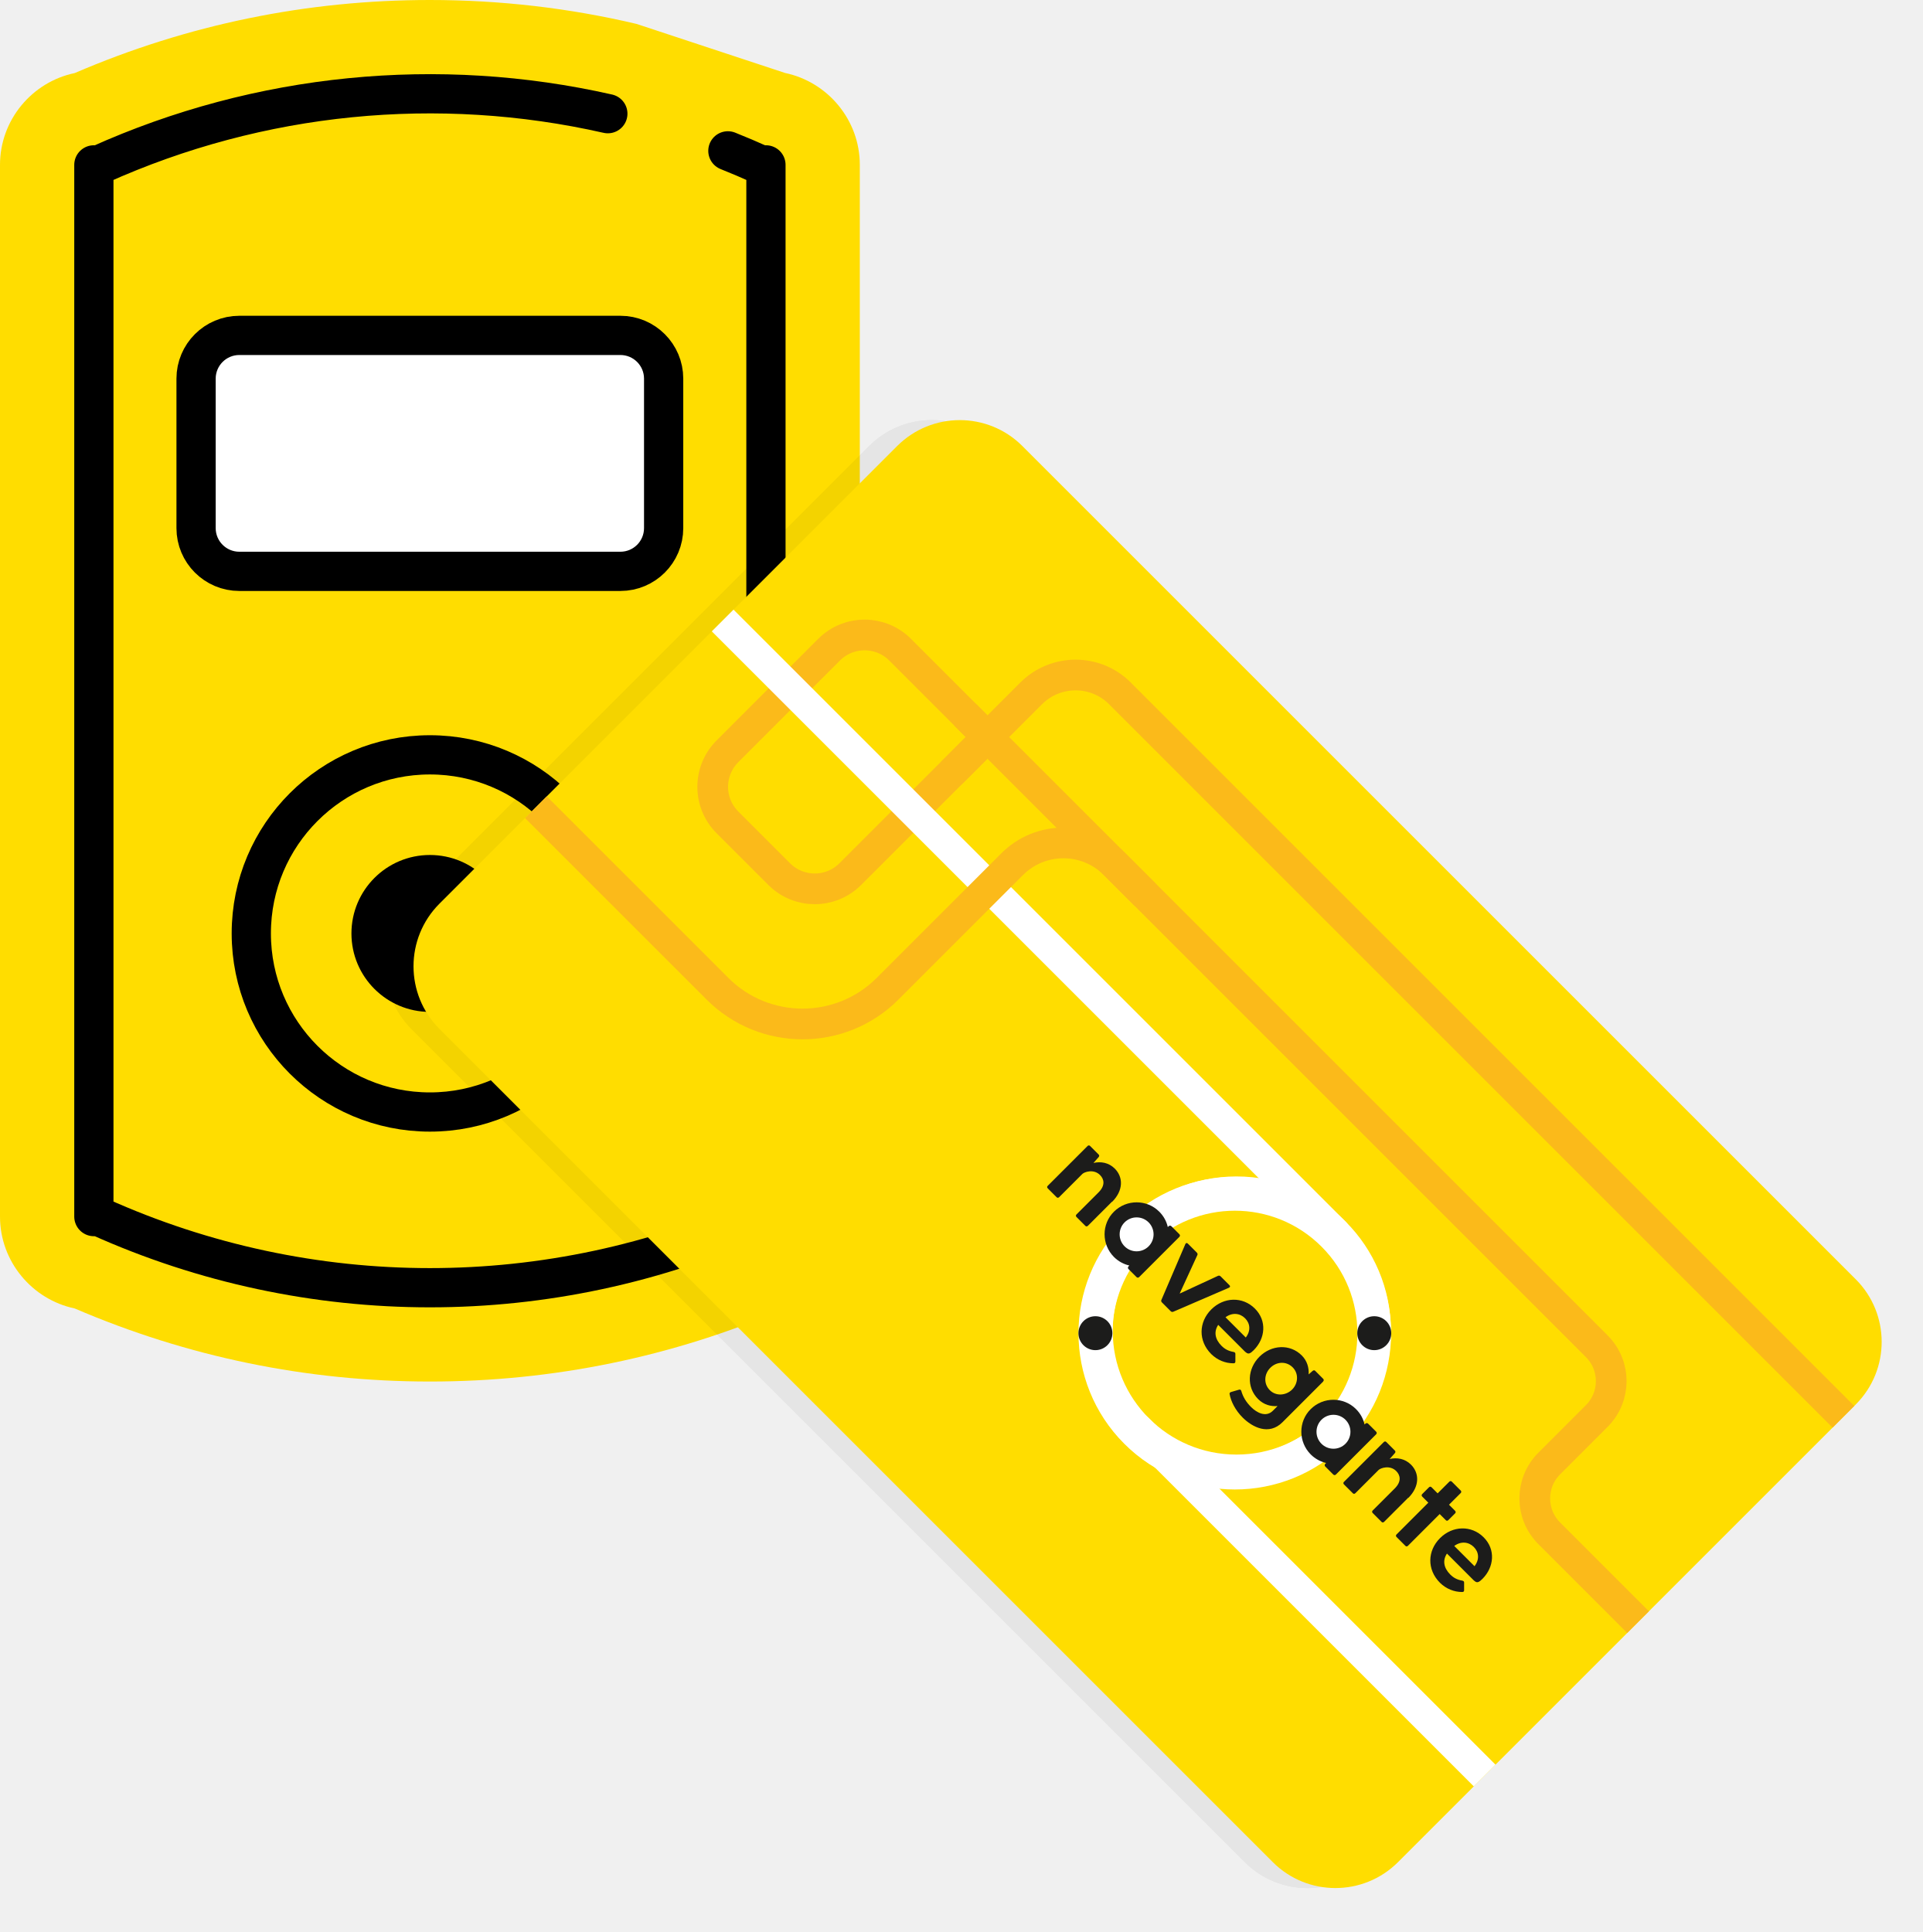
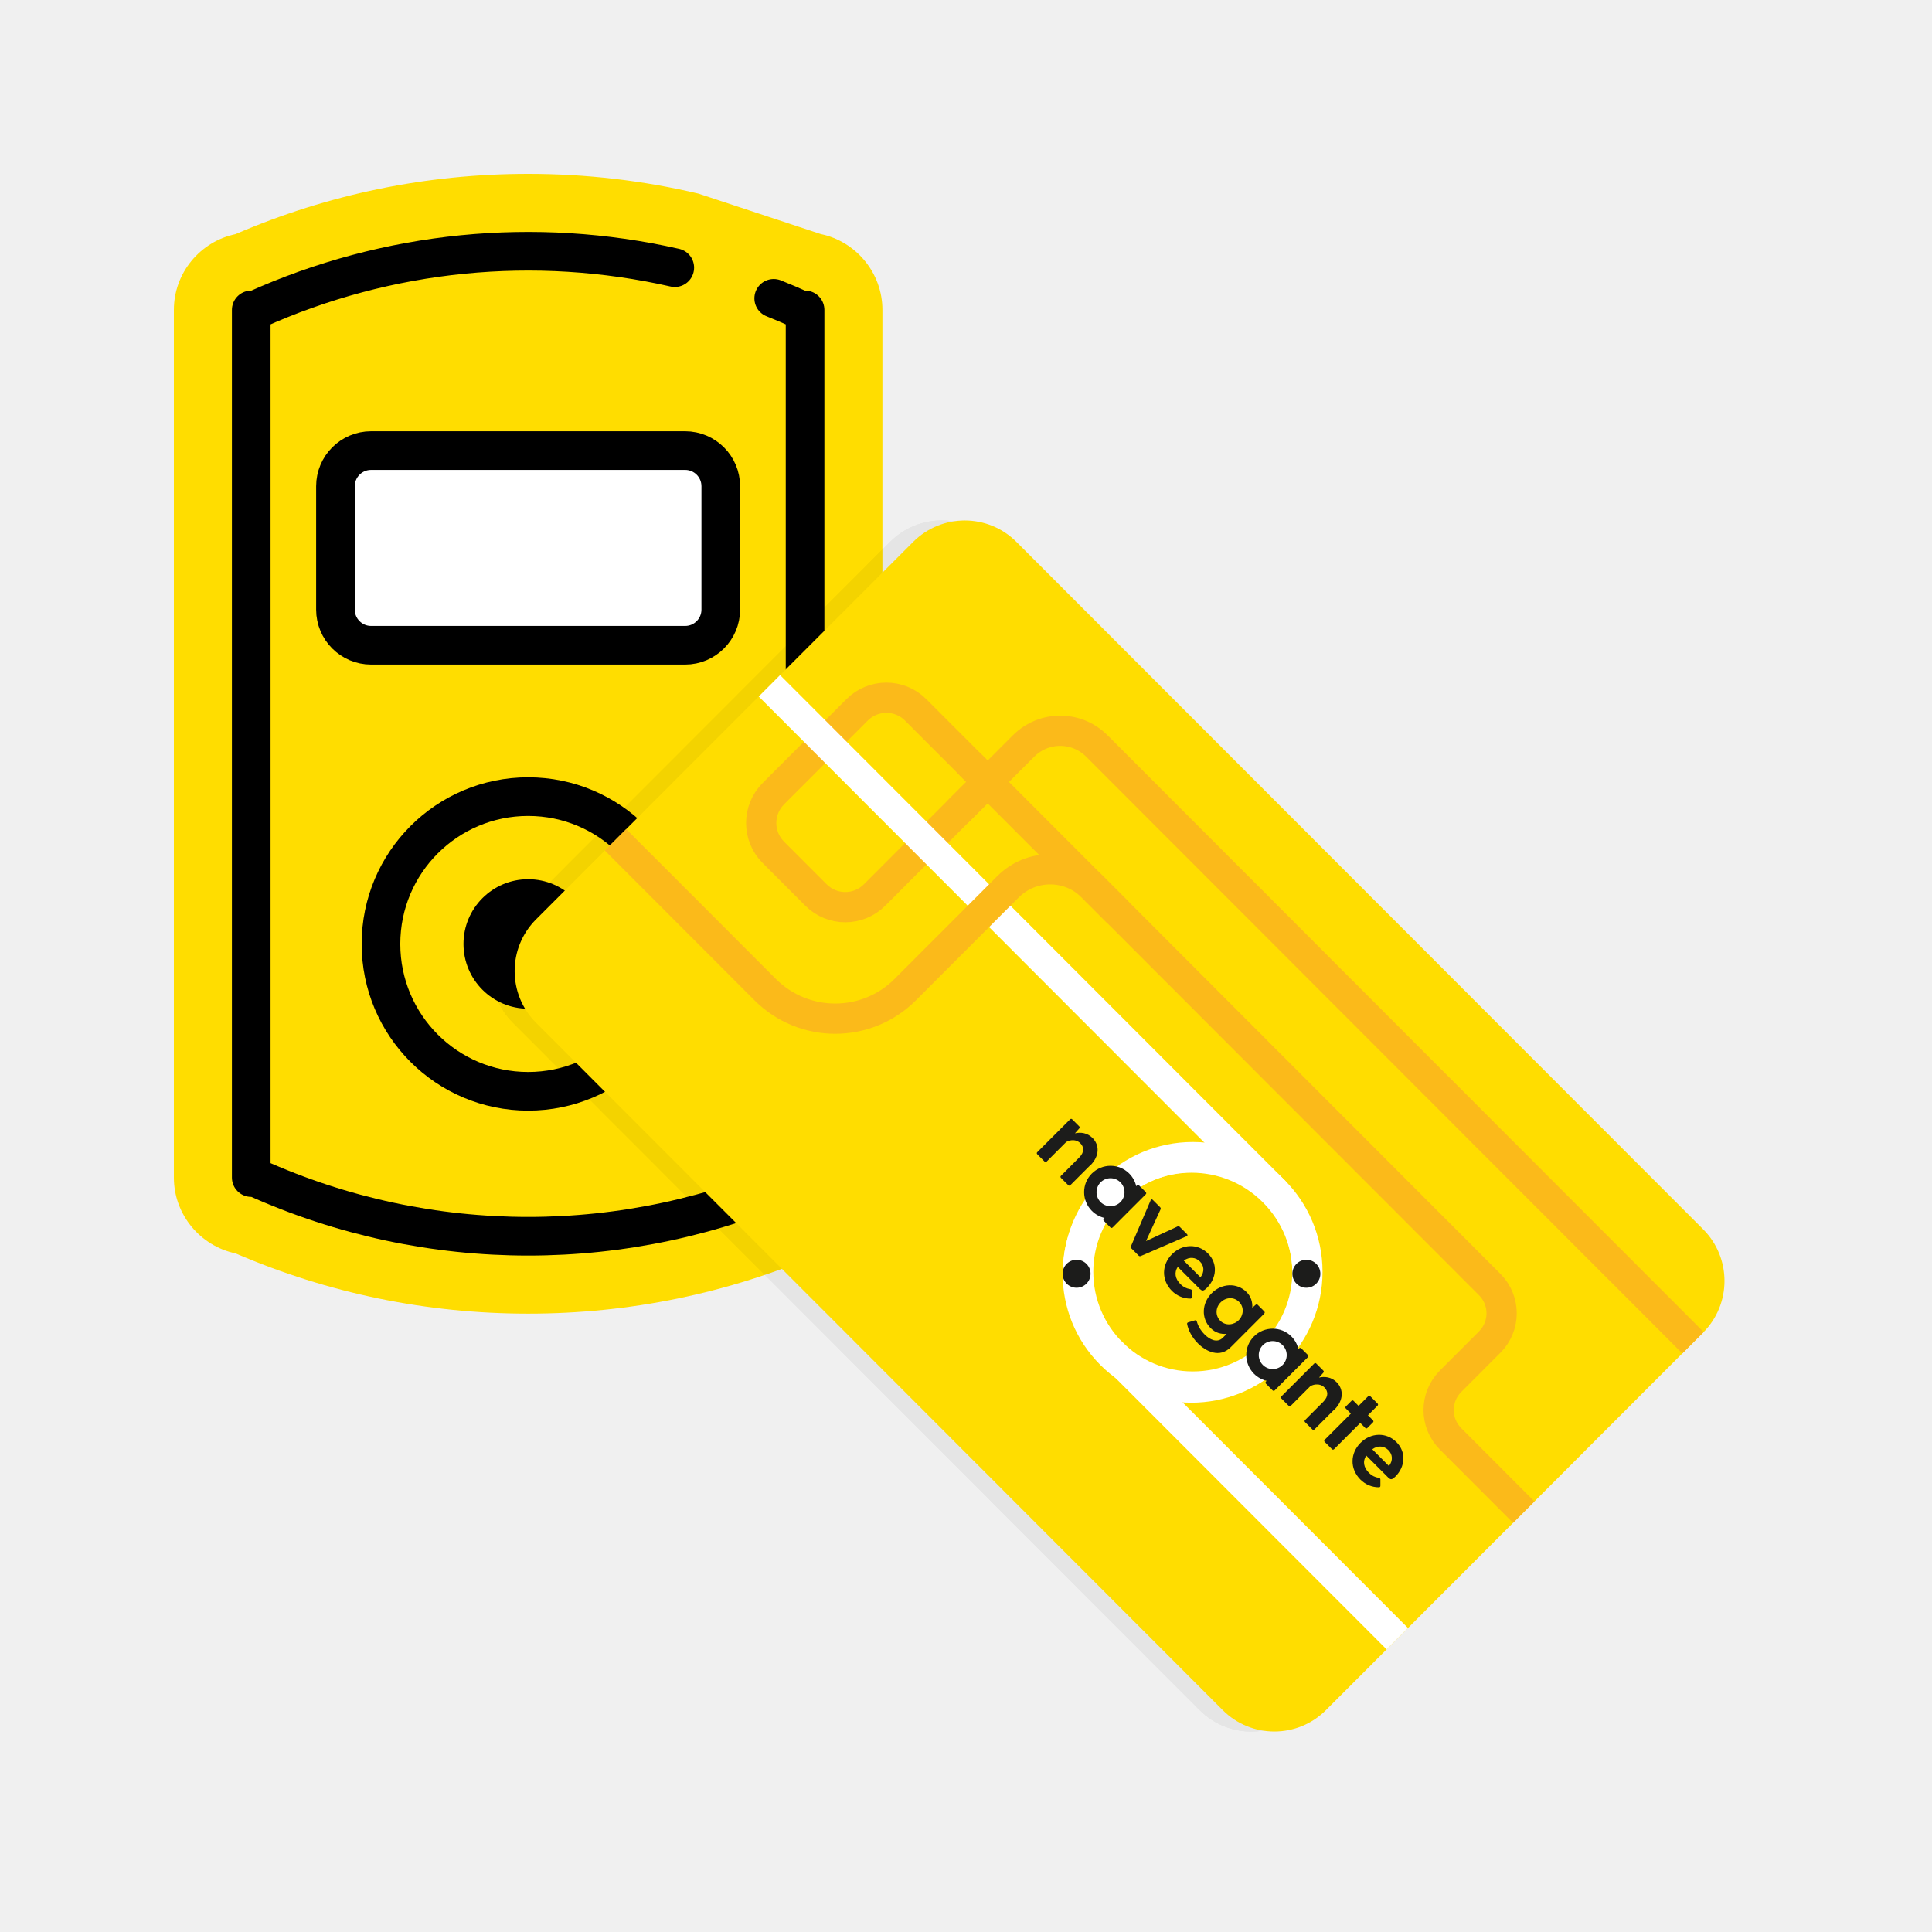
- <svg xmlns="http://www.w3.org/2000/svg" width="196" height="197" viewBox="0 0 196 197" fill="none">
-   <path d="M64.9 2.44C58.04 0.82 50.99 0 43.83 0C31.29 0 19.11 2.5 7.62 7.45C3.28 8.35 0 12.22 0 16.81V124.05C0 128.64 3.28 132.51 7.62 133.42C19.11 138.36 31.29 140.87 43.83 140.87C56.37 140.87 68.55 138.37 80.04 133.42C84.38 132.52 87.66 128.64 87.66 124.05V16.81C87.66 12.22 84.38 8.35 80.04 7.44" fill="#FFDD00" />
-   <path d="M61.97 11.592C44.71 7.682 26.49 9.422 10.09 16.812H9.57V124.052H10.09C31.55 133.722 56.11 133.722 77.57 124.052H78.09V123.822V16.812H77.57C76.46 16.312 75.34 15.832 74.21 15.382" fill="#FFDD00" />
-   <path d="M61.97 11.592C44.71 7.682 26.49 9.422 10.09 16.812H9.57V124.052H10.09C31.55 133.722 56.11 133.722 77.57 124.052H78.09V123.822V16.812H77.57C76.46 16.312 75.34 15.832 74.21 15.382" stroke="black" stroke-width="4" stroke-linecap="round" stroke-linejoin="round" />
-   <path d="M63.25 34.199H24.4C21.965 34.199 19.99 36.174 19.99 38.609V53.849C19.99 56.285 21.965 58.259 24.4 58.259H63.25C65.686 58.259 67.66 56.285 67.66 53.849V38.609C67.66 36.174 65.686 34.199 63.25 34.199Z" fill="white" stroke="black" stroke-width="4" stroke-linecap="round" stroke-linejoin="round" />
-   <path d="M43.83 113.389C53.887 113.389 62.04 105.236 62.04 95.179C62.04 85.122 53.887 76.969 43.83 76.969C33.773 76.969 25.62 85.122 25.62 95.179C25.62 105.236 33.773 113.389 43.83 113.389Z" stroke="black" stroke-width="4" stroke-linecap="round" stroke-linejoin="round" />
-   <path d="M43.83 103.18C48.248 103.18 51.83 99.598 51.83 95.18C51.83 90.761 48.248 87.18 43.83 87.18C39.412 87.18 35.83 90.761 35.83 95.18C35.83 99.598 39.412 103.18 43.83 103.18Z" fill="black" />
+ <svg xmlns="http://www.w3.org/2000/svg" width="200" height="200" viewBox="0 0 200 200" fill="none">
+   <path d="M72.304 20.044C66.564 18.687 60.665 18 54.674 18C44.181 18 33.99 20.094 24.376 24.24C20.744 24.994 18 28.235 18 32.079V121.9C18 125.744 20.744 128.986 24.376 129.748C33.99 133.885 44.181 135.988 54.674 135.988C65.167 135.988 75.358 133.894 84.972 129.748C88.604 128.994 91.348 125.744 91.348 121.9V32.079C91.348 28.235 88.604 24.994 84.972 24.232" fill="#FFDD00" />
+   <path d="M69.853 27.709C55.411 24.435 40.165 25.892 26.443 32.082H26.008V121.902H26.443C44.399 130.001 64.949 130.001 82.906 121.902H83.341V121.709V32.082H82.906C81.977 31.663 81.04 31.261 80.094 30.884" fill="#FFDD00" />
+   <path d="M69.853 27.709C55.411 24.435 40.165 25.892 26.443 32.082H26.008V121.902H26.443C44.399 130.001 64.949 130.001 82.906 121.902H83.341V121.709V32.082H82.906C81.977 31.663 81.04 31.261 80.094 30.884" stroke="black" stroke-width="4" stroke-linecap="round" stroke-linejoin="round" />
+   <path d="M70.924 46.645H38.417C36.379 46.645 34.727 48.298 34.727 50.338V63.103C34.727 65.143 36.379 66.796 38.417 66.796H70.924C72.962 66.796 74.614 65.143 74.614 63.103V50.338C74.614 48.298 72.962 46.645 70.924 46.645Z" fill="white" stroke="black" stroke-width="4" stroke-linecap="round" stroke-linejoin="round" />
+   <path d="M54.674 112.971C63.09 112.971 69.911 106.142 69.911 97.719C69.911 89.295 63.09 82.467 54.674 82.467C46.259 82.467 39.438 89.295 39.438 97.719C39.438 106.142 46.259 112.971 54.674 112.971Z" stroke="black" stroke-width="4" stroke-linecap="round" stroke-linejoin="round" />
+   <path d="M54.674 104.419C58.371 104.419 61.368 101.419 61.368 97.718C61.368 94.017 58.371 91.018 54.674 91.018C50.977 91.018 47.98 94.017 47.98 97.718C47.98 101.419 50.977 104.419 54.674 104.419Z" fill="black" />
  <g opacity="0.05">
-     <path d="M186.346 130.442L101.388 45.483C97.861 41.956 92.144 41.956 88.617 45.483L41.955 92.145C38.429 95.671 38.429 101.389 41.955 104.915L126.914 189.874C130.441 193.4 136.158 193.4 139.685 189.874L186.346 143.212C189.873 139.686 189.873 133.968 186.346 130.442Z" fill="black" />
-     <path d="M186.346 130.442L101.388 45.483C97.861 41.956 92.144 41.956 88.617 45.483L41.955 92.145C38.429 95.671 38.429 101.389 41.955 104.915L126.914 189.874C130.441 193.4 136.158 193.4 139.685 189.874L186.346 143.212C189.873 139.686 189.873 133.968 186.346 130.442Z" fill="black" />
-     <mask id="mask0_740_8075" style="mask-type:luminance" maskUnits="userSpaceOnUse" x="39" y="42" width="150" height="151">
-       <path d="M186.346 130.442L101.388 45.483C97.861 41.956 92.144 41.956 88.617 45.483L41.955 92.145C38.429 95.671 38.429 101.389 41.955 104.915L126.914 189.874C130.441 193.4 136.158 193.4 139.685 189.874L186.346 143.212C189.873 139.686 189.873 133.968 186.346 130.442Z" fill="white" />
+     <path d="M173.922 127.253L102.835 56.094C99.884 53.141 95.1 53.141 92.149 56.094L53.106 95.177C50.155 98.13 50.155 102.919 53.106 105.872L124.193 177.031C127.145 179.984 131.928 179.984 134.879 177.031L173.922 137.949C176.873 134.995 176.873 130.206 173.922 127.253Z" fill="black" />
+     <path d="M173.922 127.253L102.835 56.094C99.884 53.141 95.1 53.141 92.149 56.094L53.106 95.177C50.155 98.13 50.155 102.919 53.106 105.872L124.193 177.031C127.145 179.984 131.928 179.984 134.879 177.031L173.922 137.949C176.873 134.995 176.873 130.206 173.922 127.253Z" fill="black" />
+     <mask id="mask0_6511_14651" style="mask-type:luminance" maskUnits="userSpaceOnUse" x="50" y="53" width="127" height="127">
+       <g opacity="0.05">
+         <path d="M173.922 127.253L102.835 56.094C99.884 53.141 95.1 53.141 92.149 56.094L53.106 95.177C50.155 98.13 50.155 102.919 53.106 105.872L124.193 177.031C127.145 179.984 131.928 179.984 134.879 177.031L173.922 137.949C176.873 134.995 176.873 130.206 173.922 127.253Z" fill="white" />
+       </g>
    </mask>
-     <g mask="url(#mask0_740_8075)">
-       <path d="M88.924 66.245L97.827 75.148L83.84 89.134C81.839 91.135 78.593 91.129 76.599 89.134L71.317 83.852C69.316 81.851 69.323 78.606 71.317 76.612L81.683 66.245C83.684 64.244 86.93 64.251 88.924 66.245Z" fill="black" />
-       <path d="M123.21 149.88C131.042 149.88 137.39 143.531 137.39 135.7C137.39 127.868 131.042 121.52 123.21 121.52C115.379 121.52 109.03 127.868 109.03 135.7C109.03 143.531 115.379 149.88 123.21 149.88Z" fill="black" />
-       <path d="M43.47 73.981L70.31 100.82C75.1 105.61 82.86 105.61 87.65 100.82L100.35 88.121C103.24 85.231 107.92 85.231 110.8 88.121L159.95 137.27C161.92 139.24 161.92 142.42 159.95 144.39L155.11 149.23C153.14 151.2 153.14 154.38 155.11 156.35L169.55 170.79" fill="black" />
-       <path d="M94.31 78.681L102.28 70.711C104.79 68.201 108.85 68.201 111.35 70.711L189.81 149.171" fill="black" />
+     <g mask="url(#mask0_6511_14651)">
+       <path d="M92.406 73.483L99.855 80.94L88.152 92.654C86.477 94.33 83.762 94.325 82.093 92.654L77.674 88.23C75.999 86.554 76.005 83.836 77.674 82.166L86.347 73.483C88.022 71.807 90.737 71.813 92.406 73.483Z" fill="black" />
+       <path d="M121.094 143.533C127.648 143.533 132.959 138.215 132.959 131.656C132.959 125.096 127.648 119.779 121.094 119.779C114.542 119.779 109.229 125.096 109.229 131.656C109.229 138.215 114.542 143.533 121.094 143.533Z" fill="black" />
+       <path d="M54.373 79.963L76.831 102.443C80.839 106.455 87.332 106.455 91.34 102.443L101.966 91.806C104.385 89.385 108.3 89.385 110.71 91.806L151.836 132.972C153.484 134.622 153.484 137.285 151.836 138.935L147.786 142.989C146.138 144.639 146.138 147.303 147.786 148.953L159.868 161.047" fill="black" />
+       <path d="M96.912 83.899L103.581 77.223C105.681 75.121 109.078 75.121 111.17 77.223L176.82 142.939" fill="black" />
    </g>
-     <path d="M186.346 130.442L101.388 45.483C97.861 41.956 92.144 41.956 88.617 45.483L41.955 92.145C38.429 95.671 38.429 101.389 41.955 104.915L126.914 189.874C130.441 193.4 136.158 193.4 139.685 189.874L186.346 143.212C189.873 139.686 189.873 133.968 186.346 130.442Z" fill="black" />
+     <path d="M173.922 127.253L102.835 56.094C99.884 53.141 95.1 53.141 92.149 56.094L53.106 95.177C50.155 98.13 50.155 102.919 53.106 105.872L124.193 177.031C127.145 179.984 131.928 179.984 134.879 177.031L173.922 137.949C176.873 134.995 176.873 130.206 173.922 127.253Z" fill="black" />
  </g>
-   <path d="M189.195 130.442L104.236 45.483C100.709 41.956 94.992 41.956 91.465 45.483L44.803 92.145C41.277 95.671 41.277 101.389 44.803 104.915L129.762 189.874C133.289 193.4 139.006 193.4 142.533 189.874L189.195 143.212C192.721 139.686 192.721 133.968 189.195 130.442Z" fill="#FFDD00" />
-   <mask id="mask1_740_8075" style="mask-type:luminance" maskUnits="userSpaceOnUse" x="42" y="42" width="150" height="151">
-     <path d="M189.195 130.442L104.236 45.483C100.709 41.956 94.992 41.956 91.465 45.483L44.803 92.145C41.277 95.671 41.277 101.389 44.803 104.915L129.762 189.874C133.289 193.4 139.006 193.4 142.533 189.874L189.195 143.212C192.721 139.686 192.721 133.968 189.195 130.442Z" fill="white" />
+   <path d="M176.306 127.253L105.218 56.094C102.267 53.141 97.483 53.141 94.532 56.094L55.488 95.177C52.538 98.13 52.538 102.919 55.488 105.872L126.576 177.031C129.527 179.984 134.311 179.984 137.262 177.031L176.306 137.949C179.256 134.995 179.256 130.206 176.306 127.253Z" fill="#FFDD00" />
+   <mask id="mask1_6511_14651" style="mask-type:luminance" maskUnits="userSpaceOnUse" x="53" y="53" width="126" height="127">
+     <path d="M176.306 127.253L105.218 56.094C102.267 53.141 97.483 53.141 94.532 56.094L55.488 95.177C52.538 98.13 52.538 102.919 55.488 105.872L126.576 177.031C129.527 179.984 134.311 179.984 137.262 177.031L176.306 137.949C179.256 134.995 179.256 130.206 176.306 127.253Z" fill="white" />
  </mask>
-   <g mask="url(#mask1_740_8075)">
-     <path d="M91.769 66.245L100.672 75.148L86.685 89.134C84.684 91.135 81.439 91.129 79.444 89.134L74.162 83.852C72.161 81.851 72.168 78.606 74.162 76.612L84.528 66.245C86.53 64.244 89.775 64.251 91.769 66.245Z" stroke="#FBBA1A" stroke-width="3.13" stroke-linecap="round" stroke-linejoin="round" />
-     <path d="M126.06 149.883C133.891 149.883 140.24 143.535 140.24 135.703C140.24 127.872 133.891 121.523 126.06 121.523C118.228 121.523 111.88 127.872 111.88 135.703C111.88 143.535 118.228 149.883 126.06 149.883Z" stroke="white" stroke-width="3.13" stroke-linecap="round" stroke-linejoin="round" />
-     <path d="M136.08 125.673L71.45 61.043" stroke="white" stroke-width="3.13" stroke-linecap="round" stroke-linejoin="round" />
-     <path d="M116.04 145.723L152 181.683" stroke="white" stroke-width="3.13" stroke-linecap="round" stroke-linejoin="round" />
-     <path d="M53.33 81L73.15 100.819C77.94 105.609 85.7 105.609 90.49 100.819L103.19 88.119C106.08 85.229 110.76 85.229 113.64 88.119L162.79 137.269C164.76 139.239 164.76 142.419 162.79 144.389L157.95 149.229C155.98 151.199 155.98 154.379 157.95 156.349L167.601 166" stroke="#FBBA1A" stroke-width="3.13" stroke-linecap="round" stroke-linejoin="round" />
-     <path d="M116.61 91.093L98.56 73.043" stroke="#FBBA1A" stroke-width="3.13" stroke-linecap="round" stroke-linejoin="round" />
-     <path d="M97.15 78.681L105.12 70.711C107.63 68.201 111.69 68.201 114.19 70.711L188.979 145.5" stroke="#FBBA1A" stroke-width="3.13" stroke-linecap="round" stroke-linejoin="round" />
-     <path d="M137.16 124.673C130.94 118.453 120.84 118.453 114.62 124.673C108.4 130.893 108.4 140.993 114.62 147.213C120.84 153.433 130.94 153.433 137.16 147.213C143.38 140.993 143.38 130.893 137.16 124.673ZM117.07 144.773C112.19 139.893 112.19 131.993 117.07 127.113C121.95 122.233 129.85 122.233 134.73 127.113C139.61 131.993 139.61 139.893 134.73 144.773C129.85 149.653 121.95 149.653 117.07 144.773Z" fill="white" />
-     <path d="M140.3 145.983L139.48 145.163C139.4 145.083 139.3 145.093 139.21 145.163L139.12 145.253C138.99 144.673 138.7 144.133 138.25 143.683C136.98 142.413 134.91 142.413 133.63 143.683C132.35 144.953 132.36 147.023 133.63 148.303C134.08 148.753 134.63 149.043 135.2 149.173L135.11 149.263C135.04 149.353 135.03 149.453 135.11 149.533L135.93 150.353C136.01 150.433 136.12 150.433 136.2 150.353L140.3 146.253C140.38 146.173 140.38 146.063 140.3 145.983Z" fill="#1C1C1B" />
-     <path d="M124.43 130.133L125.34 131.043C125.44 131.143 125.43 131.233 125.3 131.303L119.62 133.753C119.52 133.793 119.43 133.773 119.36 133.703L118.46 132.803C118.39 132.733 118.36 132.633 118.41 132.543L120.85 126.853C120.91 126.723 121.01 126.713 121.11 126.813L122.02 127.723C122.09 127.793 122.12 127.893 122.07 127.983L120.27 131.903L124.18 130.093C124.28 130.053 124.37 130.073 124.44 130.143L124.43 130.133Z" fill="#1C1C1B" />
-     <path d="M126.97 137.862L124.2 135.092C123.74 135.782 123.86 136.552 124.54 137.232C124.88 137.572 125.25 137.762 125.76 137.852C125.89 137.882 125.95 137.932 125.95 138.052V138.822C125.95 138.942 125.9 139.012 125.76 139.012C124.93 139.012 124.12 138.692 123.49 138.072C122.14 136.722 122.21 134.802 123.49 133.522C124.77 132.242 126.69 132.182 127.94 133.432C129.19 134.682 129 136.482 127.83 137.662C127.49 138.002 127.27 138.142 127 137.872L126.97 137.862ZM124.94 134.312L127.01 136.382C127.54 135.692 127.46 134.942 126.94 134.422C126.42 133.902 125.65 133.802 124.95 134.312H124.94Z" fill="#1C1C1B" />
-     <path d="M134.9 140.872L130.75 145.022C129.37 146.402 127.68 145.532 126.69 144.542C125.95 143.802 125.5 142.912 125.36 142.152C125.34 142.042 125.4 141.972 125.5 141.942L126.32 141.702C126.43 141.672 126.51 141.702 126.55 141.822C126.73 142.442 127.03 142.952 127.56 143.482C128.09 144.012 129.05 144.572 129.77 143.852L130.25 143.372C129.56 143.422 128.86 143.252 128.27 142.662C127.06 141.452 127.18 139.562 128.4 138.342C129.62 137.122 131.51 137.002 132.72 138.212C133.27 138.762 133.46 139.462 133.42 140.142L133.83 139.782C133.92 139.712 134.02 139.702 134.09 139.782L134.9 140.592C134.98 140.672 134.98 140.782 134.9 140.852V140.872ZM131.74 141.682C132.35 141.072 132.43 140.062 131.79 139.422C131.15 138.782 130.17 138.822 129.52 139.462C128.87 140.102 128.81 141.102 129.46 141.752C130.11 142.402 131.13 142.292 131.74 141.682Z" fill="#1C1C1B" />
-     <path d="M143.57 152.72L141.11 155.18C141.03 155.26 140.92 155.26 140.85 155.18L139.95 154.28C139.87 154.2 139.87 154.09 139.95 154.02L142.2 151.77C142.91 151.06 142.77 150.42 142.35 150C141.7 149.35 140.75 149.69 140.55 149.89L138.18 152.26C138.1 152.34 137.99 152.34 137.92 152.26L137.02 151.36C136.94 151.28 136.94 151.17 137.02 151.1L141.08 147.04C141.16 146.96 141.27 146.96 141.34 147.04L142.21 147.91C142.29 147.99 142.28 148.09 142.21 148.17L141.68 148.77C142.42 148.6 143.22 148.72 143.85 149.34C144.73 150.22 144.74 151.57 143.59 152.73L143.57 152.72Z" fill="#1C1C1B" />
-     <path d="M113.37 122.533L110.91 124.993C110.83 125.073 110.72 125.073 110.65 124.993L109.75 124.093C109.67 124.013 109.67 123.903 109.75 123.833L112 121.583C112.71 120.873 112.57 120.233 112.15 119.813C111.5 119.163 110.55 119.503 110.35 119.703L107.98 122.073C107.9 122.153 107.79 122.153 107.72 122.073L106.82 121.173C106.74 121.093 106.74 120.983 106.82 120.913L110.88 116.853C110.96 116.773 111.07 116.773 111.14 116.853L112.01 117.723C112.09 117.803 112.08 117.903 112.01 117.983L111.48 118.583C112.22 118.413 113.02 118.533 113.65 119.153C114.53 120.033 114.54 121.383 113.39 122.543L113.37 122.533Z" fill="#1C1C1B" />
-     <path d="M148.35 154.313L147.66 155.003C147.58 155.083 147.47 155.083 147.4 155.003L146.78 154.383L143.54 157.623C143.46 157.703 143.35 157.703 143.28 157.623L142.38 156.723C142.3 156.643 142.3 156.533 142.38 156.463L145.62 153.223L145 152.603C144.92 152.523 144.92 152.413 145 152.343L145.69 151.653C145.77 151.573 145.88 151.573 145.95 151.653L146.57 152.273L147.76 151.083C147.84 151.003 147.95 151.003 148.02 151.083L148.92 151.983C149 152.063 149 152.173 148.92 152.243L147.73 153.433L148.35 154.053C148.43 154.133 148.43 154.243 148.35 154.313Z" fill="#1C1C1B" />
-     <path d="M150.29 161.182L147.52 158.412C147.06 159.102 147.18 159.872 147.86 160.552C148.2 160.892 148.57 161.082 149.08 161.172C149.21 161.202 149.27 161.252 149.27 161.372V162.142C149.27 162.262 149.22 162.332 149.08 162.332C148.25 162.332 147.44 162.012 146.81 161.392C145.46 160.042 145.53 158.122 146.81 156.842C148.09 155.562 150.01 155.502 151.26 156.752C152.51 158.002 152.32 159.802 151.15 160.982C150.81 161.322 150.59 161.462 150.32 161.192L150.29 161.182ZM148.26 157.632L150.33 159.702C150.86 159.012 150.78 158.262 150.26 157.742C149.74 157.222 148.97 157.122 148.27 157.632H148.26Z" fill="#1C1C1B" />
-     <path d="M120.24 125.85L119.42 125.03C119.34 124.95 119.24 124.96 119.15 125.03L119.06 125.12C118.93 124.54 118.64 124 118.19 123.55C116.92 122.28 114.85 122.28 113.57 123.55C112.29 124.82 112.3 126.89 113.57 128.17C114.02 128.62 114.57 128.91 115.14 129.04L115.05 129.13C114.98 129.22 114.97 129.32 115.05 129.4L115.87 130.22C115.95 130.3 116.06 130.3 116.14 130.22L120.24 126.12C120.32 126.04 120.32 125.93 120.24 125.85Z" fill="#1C1C1B" />
-     <path d="M135.95 147.722C136.906 147.722 137.68 146.947 137.68 145.992C137.68 145.036 136.906 144.262 135.95 144.262C134.995 144.262 134.22 145.036 134.22 145.992C134.22 146.947 134.995 147.722 135.95 147.722Z" fill="white" />
-     <path d="M115.88 127.593C116.835 127.593 117.61 126.818 117.61 125.863C117.61 124.907 116.835 124.133 115.88 124.133C114.924 124.133 114.15 124.907 114.15 125.863C114.15 126.818 114.924 127.593 115.88 127.593Z" fill="white" />
-     <path d="M140.11 137.671C141.065 137.671 141.84 136.896 141.84 135.941C141.84 134.985 141.065 134.211 140.11 134.211C139.154 134.211 138.38 134.985 138.38 135.941C138.38 136.896 139.154 137.671 140.11 137.671Z" fill="#1C1C1B" />
-     <path d="M111.68 137.671C112.636 137.671 113.41 136.896 113.41 135.941C113.41 134.985 112.636 134.211 111.68 134.211C110.725 134.211 109.95 134.985 109.95 135.941C109.95 136.896 110.725 137.671 111.68 137.671Z" fill="#1C1C1B" />
+   <g mask="url(#mask1_6511_14651)">
+     <path d="M94.786 73.483L102.235 80.94L90.532 92.654C88.857 94.33 86.142 94.325 84.473 92.654L80.053 88.23C78.379 86.554 78.385 83.836 80.053 82.166L88.727 73.483C90.401 71.807 93.117 71.813 94.786 73.483Z" stroke="#FBBA1A" stroke-width="3.13" stroke-linecap="round" stroke-linejoin="round" />
+     <path d="M123.478 143.536C130.031 143.536 135.343 138.22 135.343 131.66C135.343 125.101 130.031 119.783 123.478 119.783C116.925 119.783 111.613 125.101 111.613 131.66C111.613 138.22 116.925 143.536 123.478 143.536Z" stroke="white" stroke-width="3.13" stroke-linecap="round" stroke-linejoin="round" />
+     <path d="M131.862 123.259L77.784 69.127" stroke="white" stroke-width="3.13" stroke-linecap="round" stroke-linejoin="round" />
+     <path d="M115.094 140.053L145.183 170.172" stroke="white" stroke-width="3.13" stroke-linecap="round" stroke-linejoin="round" />
+     <path d="M62.622 85.842L79.207 102.441C83.214 106.453 89.707 106.453 93.716 102.441L104.342 91.805C106.76 89.384 110.676 89.384 113.086 91.805L154.211 132.971C155.86 134.621 155.86 137.284 154.211 138.934L150.162 142.988C148.513 144.638 148.513 147.301 150.162 148.951L158.237 157.035" stroke="#FBBA1A" stroke-width="3.13" stroke-linecap="round" stroke-linejoin="round" />
+     <path d="M115.571 94.296L100.468 79.178" stroke="#FBBA1A" stroke-width="3.13" stroke-linecap="round" stroke-linejoin="round" />
+     <path d="M99.288 83.9L105.957 77.225C108.057 75.123 111.454 75.123 113.546 77.225L176.125 139.866" stroke="#FBBA1A" stroke-width="3.13" stroke-linecap="round" stroke-linejoin="round" />
+     <path d="M132.766 122.421C127.562 117.211 119.111 117.211 113.906 122.421C108.702 127.631 108.702 136.09 113.906 141.3C119.111 146.509 127.562 146.509 132.766 141.3C137.971 136.09 137.971 127.631 132.766 122.421ZM115.956 139.256C111.873 135.169 111.873 128.552 115.956 124.465C120.04 120.377 126.65 120.377 130.733 124.465C134.816 128.552 134.816 135.169 130.733 139.256C126.65 143.343 120.04 143.343 115.956 139.256Z" fill="white" />
+     <path d="M135.393 140.269L134.707 139.582C134.64 139.515 134.556 139.524 134.481 139.582L134.406 139.658C134.297 139.172 134.054 138.72 133.678 138.343C132.615 137.279 130.883 137.279 129.812 138.343C128.741 139.406 128.749 141.14 129.812 142.212C130.188 142.589 130.649 142.832 131.126 142.941L131.05 143.016C130.992 143.092 130.983 143.175 131.05 143.242L131.736 143.929C131.803 143.996 131.895 143.996 131.962 143.929L135.393 140.495C135.46 140.428 135.46 140.336 135.393 140.269Z" fill="#1C1C1B" />
+     <path d="M122.115 126.993L122.876 127.755C122.96 127.839 122.951 127.915 122.843 127.973L118.09 130.025C118.006 130.059 117.931 130.042 117.872 129.983L117.119 129.23C117.061 129.171 117.036 129.087 117.077 129.012L119.119 124.246C119.169 124.137 119.253 124.129 119.337 124.213L120.098 124.975C120.157 125.033 120.182 125.117 120.14 125.193L118.634 128.476L121.905 126.96C121.989 126.926 122.064 126.943 122.123 127.002L122.115 126.993Z" fill="#1C1C1B" />
+     <path d="M124.239 133.468L121.921 131.148C121.537 131.726 121.637 132.371 122.206 132.94C122.49 133.225 122.8 133.384 123.227 133.46C123.335 133.485 123.386 133.527 123.386 133.627V134.272C123.386 134.373 123.344 134.431 123.227 134.431C122.532 134.431 121.854 134.163 121.327 133.644C120.198 132.513 120.256 130.905 121.327 129.833C122.398 128.761 124.005 128.711 125.051 129.758C126.097 130.805 125.938 132.312 124.959 133.301C124.674 133.585 124.49 133.703 124.264 133.476L124.239 133.468ZM122.541 130.495L124.273 132.228C124.716 131.651 124.649 131.022 124.214 130.587C123.779 130.151 123.135 130.068 122.549 130.495H122.541Z" fill="#1C1C1B" />
+     <path d="M130.875 135.989L127.403 139.465C126.248 140.621 124.834 139.893 124.006 139.063C123.387 138.444 123.01 137.698 122.893 137.062C122.876 136.969 122.926 136.911 123.01 136.886L123.696 136.685C123.788 136.66 123.855 136.685 123.889 136.785C124.039 137.304 124.29 137.732 124.734 138.176C125.177 138.619 125.98 139.088 126.583 138.485L126.984 138.083C126.407 138.125 125.821 137.983 125.328 137.489C124.315 136.475 124.416 134.892 125.437 133.87C126.457 132.849 128.039 132.748 129.051 133.762C129.511 134.222 129.67 134.809 129.637 135.378L129.98 135.077C130.055 135.018 130.139 135.01 130.198 135.077L130.875 135.755C130.942 135.822 130.942 135.914 130.875 135.973V135.989ZM128.231 136.668C128.742 136.157 128.809 135.311 128.273 134.775C127.738 134.239 126.918 134.273 126.374 134.809C125.83 135.345 125.78 136.182 126.323 136.727C126.867 137.271 127.721 137.179 128.231 136.668Z" fill="#1C1C1B" />
+     <path d="M138.129 145.913L136.071 147.973C136.004 148.04 135.912 148.04 135.854 147.973L135.1 147.22C135.034 147.153 135.034 147.061 135.1 147.002L136.983 145.117C137.577 144.523 137.46 143.987 137.109 143.635C136.565 143.09 135.77 143.375 135.603 143.543L133.619 145.528C133.553 145.595 133.46 145.595 133.402 145.528L132.649 144.774C132.582 144.707 132.582 144.615 132.649 144.556L136.046 141.156C136.113 141.089 136.205 141.089 136.264 141.156L136.991 141.884C137.058 141.951 137.05 142.035 136.991 142.102L136.548 142.605C137.167 142.462 137.837 142.563 138.364 143.082C139.1 143.819 139.108 144.95 138.146 145.921L138.129 145.913Z" fill="#1C1C1B" />
+     <path d="M112.86 120.628L110.802 122.688C110.735 122.755 110.643 122.755 110.584 122.688L109.831 121.935C109.764 121.868 109.764 121.775 109.831 121.717L111.714 119.832C112.308 119.238 112.191 118.702 111.839 118.35C111.295 117.805 110.5 118.09 110.333 118.258L108.35 120.243C108.283 120.31 108.191 120.31 108.132 120.243L107.379 119.489C107.312 119.422 107.312 119.33 107.379 119.271L110.776 115.871C110.843 115.804 110.935 115.804 110.994 115.871L111.722 116.599C111.789 116.666 111.781 116.75 111.722 116.817L111.278 117.32C111.898 117.177 112.567 117.278 113.094 117.797C113.831 118.534 113.839 119.665 112.877 120.636L112.86 120.628Z" fill="#1C1C1B" />
+     <path d="M142.129 147.246L141.551 147.824C141.484 147.891 141.392 147.891 141.334 147.824L140.815 147.304L138.104 150.018C138.037 150.085 137.945 150.085 137.886 150.018L137.133 149.264C137.066 149.197 137.066 149.105 137.133 149.047L139.844 146.333L139.325 145.814C139.259 145.747 139.259 145.654 139.325 145.596L139.903 145.018C139.97 144.951 140.062 144.951 140.12 145.018L140.639 145.537L141.635 144.54C141.702 144.473 141.794 144.473 141.852 144.54L142.605 145.294C142.672 145.361 142.672 145.453 142.605 145.512L141.61 146.509L142.129 147.028C142.195 147.095 142.195 147.187 142.129 147.246Z" fill="#1C1C1B" />
+     <path d="M143.752 152.999L141.434 150.679C141.049 151.257 141.15 151.902 141.719 152.472C142.003 152.756 142.313 152.916 142.739 152.991C142.848 153.016 142.898 153.058 142.898 153.158V153.803C142.898 153.904 142.857 153.963 142.739 153.963C142.045 153.963 141.367 153.694 140.84 153.175C139.71 152.044 139.769 150.436 140.84 149.364C141.911 148.292 143.518 148.242 144.563 149.289C145.609 150.336 145.45 151.843 144.471 152.832C144.187 153.117 144.003 153.234 143.777 153.008L143.752 152.999ZM142.053 150.026L143.785 151.76C144.229 151.182 144.162 150.554 143.727 150.118C143.292 149.683 142.647 149.599 142.062 150.026H142.053Z" fill="#1C1C1B" />
+     <path d="M118.609 123.408L117.923 122.721C117.856 122.654 117.772 122.662 117.697 122.721L117.621 122.796C117.513 122.311 117.27 121.858 116.893 121.481C115.831 120.418 114.099 120.418 113.028 121.481C111.957 122.545 111.965 124.279 113.028 125.351C113.404 125.728 113.864 125.971 114.341 126.08L114.266 126.155C114.207 126.23 114.199 126.314 114.266 126.381L114.952 127.068C115.019 127.135 115.111 127.135 115.178 127.068L118.609 123.634C118.676 123.567 118.676 123.475 118.609 123.408Z" fill="#1C1C1B" />
+     <path d="M131.753 141.726C132.553 141.726 133.201 141.077 133.201 140.277C133.201 139.476 132.553 138.828 131.753 138.828C130.954 138.828 130.306 139.476 130.306 140.277C130.306 141.077 130.954 141.726 131.753 141.726Z" fill="white" />
+     <path d="M114.96 124.867C115.759 124.867 116.408 124.218 116.408 123.418C116.408 122.617 115.759 121.969 114.96 121.969C114.16 121.969 113.513 122.617 113.513 123.418C113.513 124.218 114.16 124.867 114.96 124.867Z" fill="white" />
+     <path d="M135.235 133.308C136.034 133.308 136.682 132.659 136.682 131.859C136.682 131.058 136.034 130.41 135.235 130.41C134.435 130.41 133.787 131.058 133.787 131.859C133.787 132.659 134.435 133.308 135.235 133.308Z" fill="#1C1C1B" />
+     <path d="M111.446 133.308C112.246 133.308 112.893 132.659 112.893 131.859C112.893 131.058 112.246 130.41 111.446 130.41C110.647 130.41 109.998 131.058 109.998 131.859C109.998 132.659 110.647 133.308 111.446 133.308Z" fill="#1C1C1B" />
  </g>
</svg>
